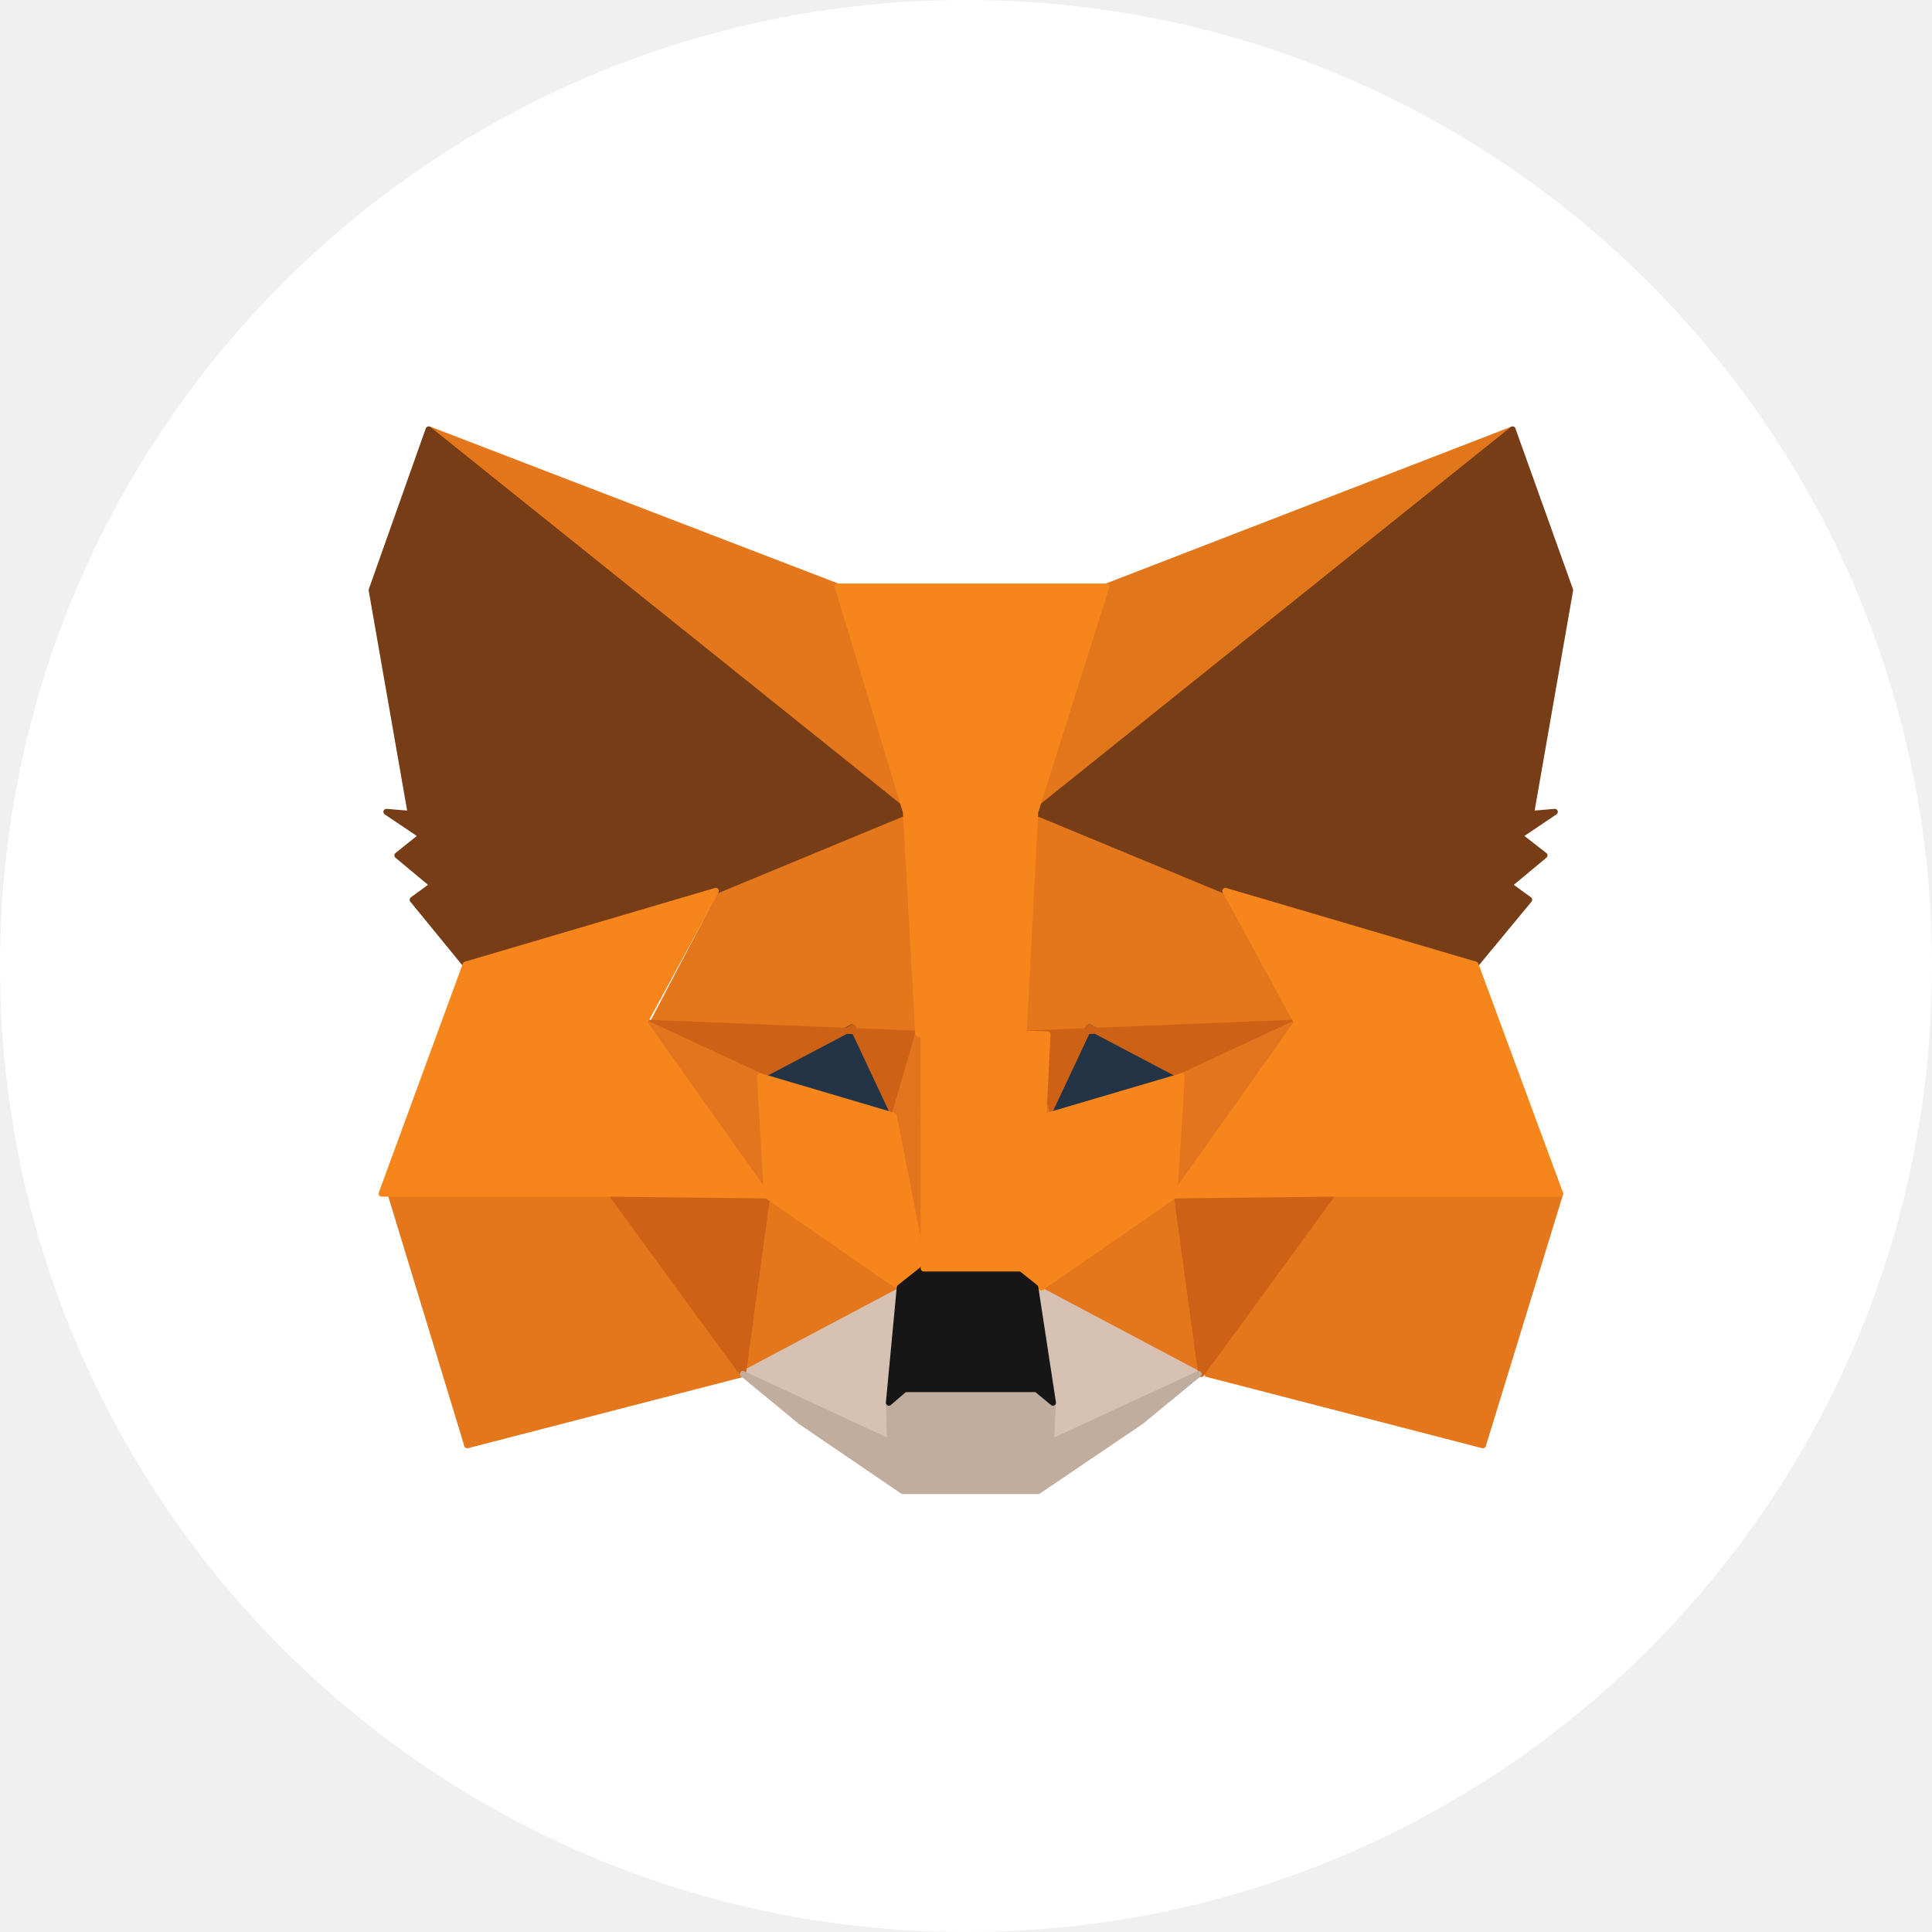
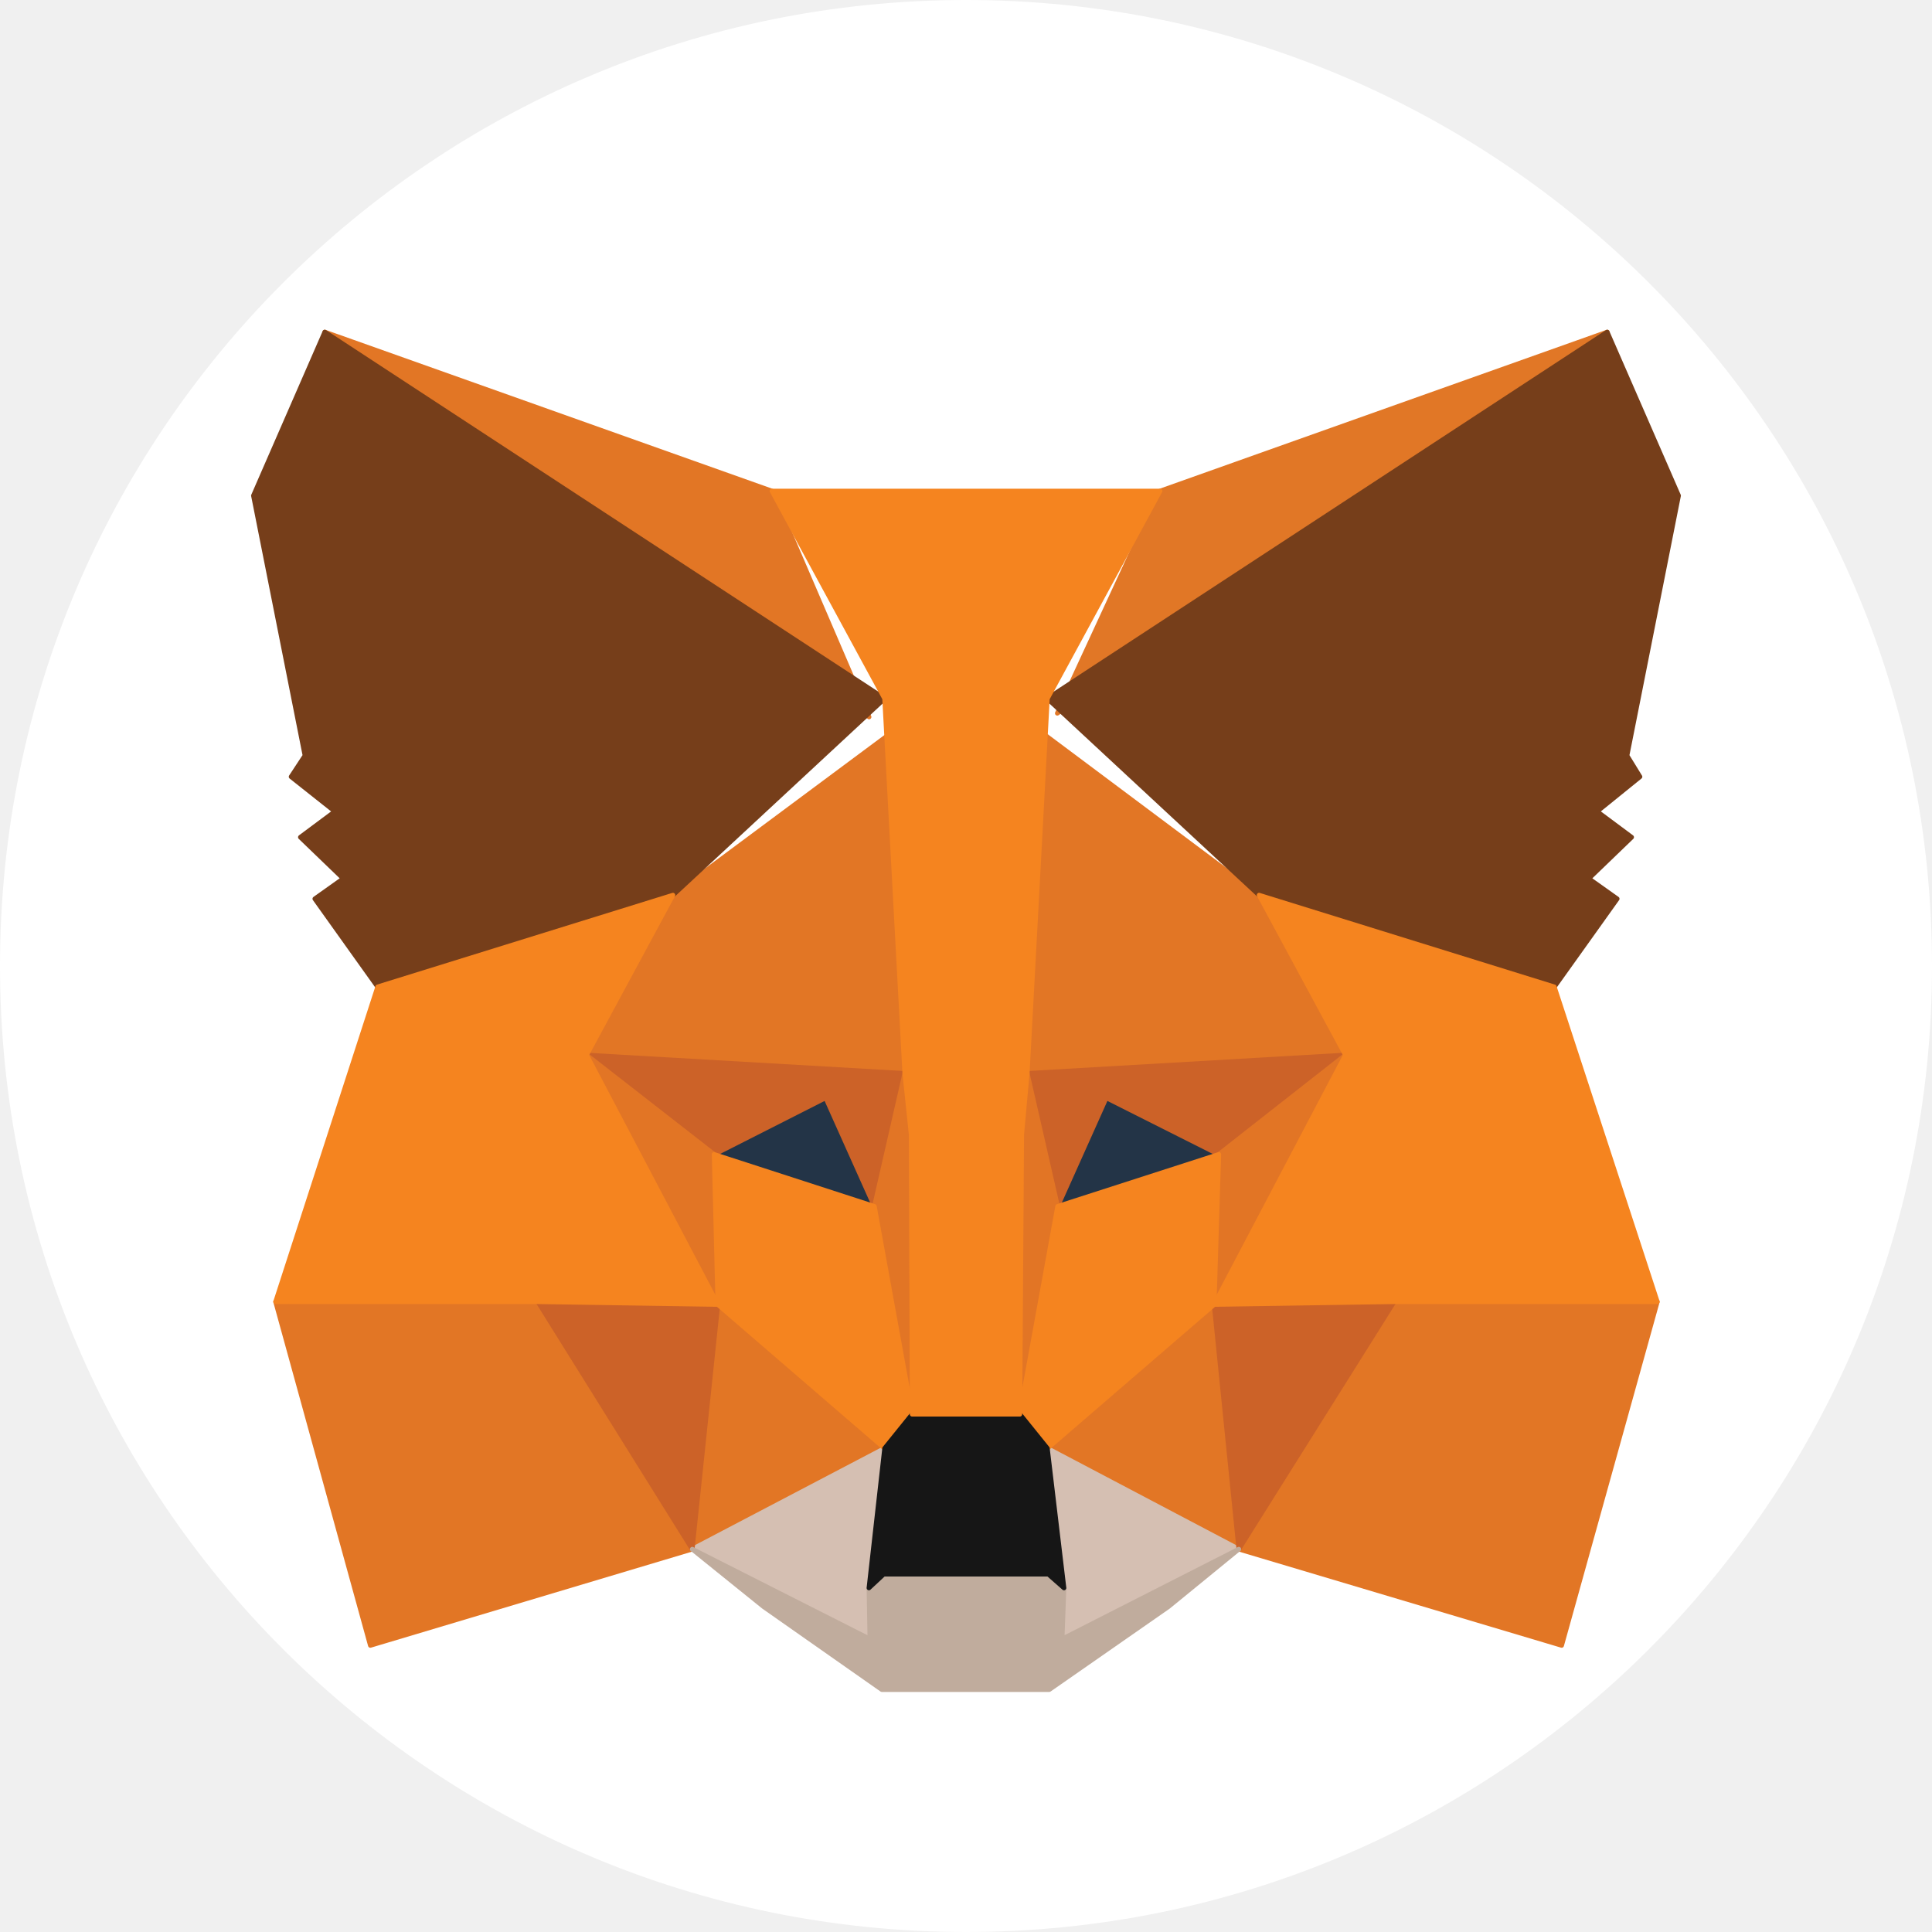
- <svg xmlns="http://www.w3.org/2000/svg" width="32" height="32" viewBox="0 0 32 32" fill="none">
-   <path d="M16 32C24.837 32 32 24.837 32 16C32 7.163 24.837 0 16 0C7.163 0 0 7.163 0 16C0 24.837 7.163 32 16 32Z" fill="white" />
-   <path d="M25.053 7.113L16.955 13.574L18.326 9.715L25.053 7.113Z" fill="#E2761B" stroke="#E2761B" stroke-width="0.1" stroke-linecap="round" stroke-linejoin="round" />
-   <path d="M7.108 7.113L15.154 13.623L13.875 9.715L7.108 7.113Z" fill="#E4761B" stroke="#E4761B" stroke-width="0.1" stroke-linecap="round" stroke-linejoin="round" />
-   <path d="M22.178 19.709L19.995 22.757L24.562 23.938L25.841 19.77L22.178 19.709Z" fill="#E4761B" stroke="#E4761B" stroke-width="0.1" stroke-linecap="round" stroke-linejoin="round" />
-   <path d="M6.469 19.77L7.739 23.938L12.305 22.757L10.122 19.709L6.469 19.77Z" fill="#E4761B" stroke="#E4761B" stroke-width="0.1" stroke-linecap="round" stroke-linejoin="round" />
-   <path d="M11.96 14.755L10.815 16.938L15.342 17.122L15.118 12.226L11.96 14.755Z" fill="#E4761B" stroke="#E4761B" stroke-width="0.1" stroke-linecap="round" stroke-linejoin="round" />
-   <path d="M20.295 14.755L17.097 12.177L16.955 17.122L21.482 16.938L20.295 14.755Z" fill="#E4761B" stroke="#E4761B" stroke-width="0.1" stroke-linecap="round" stroke-linejoin="round" />
-   <path d="M12.305 22.757L15.006 21.325L12.701 19.8L12.305 22.757Z" fill="#E4761B" stroke="#E4761B" stroke-width="0.1" stroke-linecap="round" stroke-linejoin="round" />
-   <path d="M17.146 21.325L19.847 22.757L19.451 19.8L17.146 21.325Z" fill="#E4761B" stroke="#E4761B" stroke-width="0.1" stroke-linecap="round" stroke-linejoin="round" />
-   <path d="M19.847 22.757L17.146 21.325L17.439 23.233L17.409 23.888L19.847 22.757Z" fill="#D7C1B3" stroke="#D7C1B3" stroke-width="0.1" stroke-linecap="round" stroke-linejoin="round" />
-   <path d="M12.305 22.757L14.743 23.888L14.722 23.233L15.006 21.325L12.305 22.757Z" fill="#D7C1B3" stroke="#D7C1B3" stroke-width="0.1" stroke-linecap="round" stroke-linejoin="round" />
-   <path d="M14.803 18.481L12.589 17.825L14.115 17.016L14.803 18.481Z" fill="#233447" stroke="#233447" stroke-width="0.1" stroke-linecap="round" stroke-linejoin="round" />
-   <path d="M17.35 18.481L18.038 17.016L19.573 17.825L17.35 18.481Z" fill="#233447" stroke="#233447" stroke-width="0.1" stroke-linecap="round" stroke-linejoin="round" />
-   <path d="M12.305 22.757L12.72 19.709L10.122 19.77L12.305 22.757Z" fill="#CD6116" stroke="#CD6116" stroke-width="0.1" stroke-linecap="round" stroke-linejoin="round" />
-   <path d="M19.48 19.709L19.896 22.757L22.079 19.77L19.48 19.709Z" fill="#CD6116" stroke="#CD6116" stroke-width="0.1" stroke-linecap="round" stroke-linejoin="round" />
-   <path d="M21.482 16.938L16.955 17.122L17.35 18.48L18.038 17.016L19.574 17.825L21.482 16.938Z" fill="#CD6116" stroke="#CD6116" stroke-width="0.1" stroke-linecap="round" stroke-linejoin="round" />
-   <path d="M12.59 17.825L14.126 17.016L14.813 18.48L15.209 17.122L10.682 16.938L12.59 17.825Z" fill="#CD6116" stroke="#CD6116" stroke-width="0.1" stroke-linecap="round" stroke-linejoin="round" />
-   <path d="M10.682 16.938L12.701 19.8L12.59 17.825L10.682 16.938Z" fill="#E4751F" stroke="#E4751F" stroke-width="0.1" stroke-linecap="round" stroke-linejoin="round" />
-   <path d="M19.573 17.825L19.452 19.8L21.481 16.938L19.573 17.825Z" fill="#E4751F" stroke="#E4751F" stroke-width="0.1" stroke-linecap="round" stroke-linejoin="round" />
-   <path d="M15.209 17.122L14.813 18.48L15.3 21.01L15.463 17.122L15.209 17.122Z" fill="#E4751F" stroke="#E4751F" stroke-width="0.1" stroke-linecap="round" stroke-linejoin="round" />
-   <path d="M16.955 17.122L16.711 17.112L16.853 21.01L17.35 18.48L16.955 17.122Z" fill="#E4751F" stroke="#E4751F" stroke-width="0.1" stroke-linecap="round" stroke-linejoin="round" />
-   <path d="M17.35 18.48L16.852 21.01L17.249 21.325L19.452 19.8L19.573 17.825L17.35 18.48Z" fill="#F6851B" stroke="#F6851B" stroke-width="0.1" stroke-linecap="round" stroke-linejoin="round" />
-   <path d="M12.589 17.825L12.7 19.8L14.903 21.325L15.299 21.01L14.803 18.48L12.589 17.825Z" fill="#F6851B" stroke="#F6851B" stroke-width="0.1" stroke-linecap="round" stroke-linejoin="round" />
-   <path d="M17.409 23.888L17.44 23.233L17.167 23.008H14.984L14.722 23.233L14.743 23.888L12.305 22.757L13.262 23.545L14.954 24.697H17.195L18.897 23.545L19.855 22.757L17.409 23.888Z" fill="#C0AD9E" stroke="#C0AD9E" stroke-width="0.1" stroke-linecap="round" stroke-linejoin="round" />
-   <path d="M17.148 21.325L16.752 21.01H15.3L14.903 21.325L14.723 23.233L14.984 23.008H17.168L17.44 23.233L17.148 21.325Z" fill="#161616" stroke="#161616" stroke-width="0.1" stroke-linecap="round" stroke-linejoin="round" />
-   <path d="M25.358 13.481L26.006 9.774L25.053 7.113L17.146 13.451L20.294 14.755L24.439 15.977L25.328 14.903L24.992 14.658L25.581 14.168L25.164 13.843L25.752 13.447L25.358 13.481Z" fill="#763D16" stroke="#763D16" stroke-width="0.1" stroke-linecap="round" stroke-linejoin="round" />
-   <path d="M6.156 9.774L6.804 13.481L6.4 13.447L6.988 13.843L6.582 14.168L7.17 14.658L6.835 14.903L7.713 15.977L11.857 14.755L15.005 13.451L7.099 7.113L6.156 9.774Z" fill="#763D16" stroke="#763D16" stroke-width="0.1" stroke-linecap="round" stroke-linejoin="round" />
-   <path d="M24.439 15.977L20.295 14.755L21.482 16.938L19.453 19.8L22.078 19.77H25.841L24.439 15.977Z" fill="#F6851B" stroke="#F6851B" stroke-width="0.1" stroke-linecap="round" stroke-linejoin="round" />
-   <path d="M11.857 14.755L7.713 15.977L6.321 19.77H10.074L12.7 19.8L10.671 16.938L11.857 14.755Z" fill="#F6851B" stroke="#F6851B" stroke-width="0.1" stroke-linecap="round" stroke-linejoin="round" />
-   <path d="M16.955 17.122L17.146 13.451L18.326 9.715H13.875L15.005 13.451L15.209 17.122L15.299 17.132L15.3 21.01L16.752 21.01L17.158 21.01L17.35 17.132L16.955 17.122Z" fill="#F6851B" stroke="#F6851B" stroke-width="0.1" stroke-linecap="round" stroke-linejoin="round" />
+ <svg xmlns="http://www.w3.org/2000/svg" width="100" height="100" viewBox="0 0 100 100" fill="none">
+   <circle cx="50" cy="50" r="50" fill="#FFFFFF" />
+   <path d="M83.188 17.186L54.726 36.919L60.044 25.416L83.188 17.186Z" fill="#E17726" stroke="#E17726" stroke-width="0.24" stroke-linecap="round" stroke-linejoin="round" />
+   <path d="M16.811 17.186L44.983 37.11L39.955 25.416L16.811 17.186Z" fill="#E27625" stroke="#E27625" stroke-width="0.24" stroke-linecap="round" stroke-linejoin="round" />
+   <path d="M72.16 67.092L64.121 80.184L80.831 85.167L85.783 67.378L72.16 67.092Z" fill="#E27625" stroke="#E27625" stroke-width="0.24" stroke-linecap="round" stroke-linejoin="round" />
+   <path d="M14.265 67.378L19.169 85.167L35.831 80.184L27.841 67.092L14.265 67.378Z" fill="#E27625" stroke="#E27625" stroke-width="0.24" stroke-linecap="round" stroke-linejoin="round" />
+   <path d="M34.83 46.333L30.361 54.607L46.83 55.558L46.217 37.868L34.83 46.333Z" fill="#E27625" stroke="#E27625" stroke-width="0.24" stroke-linecap="round" stroke-linejoin="round" />
+   <path d="M65.17 46.332L53.596 37.678L53.17 55.558L69.639 54.607L65.17 46.332Z" fill="#E27625" stroke="#E27625" stroke-width="0.24" stroke-linecap="round" stroke-linejoin="round" />
+   <path d="M35.83 80.184L45.787 74.966L37.154 67.521L35.83 80.184Z" fill="#E27625" stroke="#E27625" stroke-width="0.24" stroke-linecap="round" stroke-linejoin="round" />
+   <path d="M54.212 74.966L64.121 80.184L62.846 67.521L54.212 74.966Z" fill="#E27625" stroke="#E27625" stroke-width="0.24" stroke-linecap="round" stroke-linejoin="round" />
+   <path d="M64.121 80.184L54.212 74.966L55.072 82.192L54.976 84.836L64.121 80.184Z" fill="#D5BFB2" stroke="#D5BFB2" stroke-width="0.24" stroke-linecap="round" stroke-linejoin="round" />
+   <path d="M35.831 80.184L45.024 84.836L44.976 82.192L45.787 74.966L35.831 80.184Z" fill="#D5BFB2" stroke="#D5BFB2" stroke-width="0.24" stroke-linecap="round" stroke-linejoin="round" />
+   <path d="M45.259 62.442L36.963 59.75L42.739 56.821L45.259 62.442Z" fill="#233447" stroke="#233447" stroke-width="0.24" stroke-linecap="round" stroke-linejoin="round" />
+   <path d="M54.742 62.442L57.261 56.821L63.085 59.75L54.742 62.442Z" fill="#233447" stroke="#233447" stroke-width="0.24" stroke-linecap="round" stroke-linejoin="round" />
+   <path d="M35.83 80.184L37.202 67.092L27.84 67.378L35.83 80.184Z" fill="#CC6228" stroke="#CC6228" stroke-width="0.24" stroke-linecap="round" stroke-linejoin="round" />
+   <path d="M62.798 67.092L64.121 80.184L72.16 67.378L62.798 67.092Z" fill="#CC6228" stroke="#CC6228" stroke-width="0.24" stroke-linecap="round" stroke-linejoin="round" />
+   <path d="M69.639 54.607L53.17 55.559L54.742 62.442L57.261 56.821L63.085 59.751L69.639 54.607Z" fill="#CC6228" stroke="#CC6228" stroke-width="0.24" stroke-linecap="round" stroke-linejoin="round" />
+   <path d="M36.963 59.751L42.739 56.821L45.258 62.442L46.83 55.559L30.361 54.607L36.963 59.751Z" fill="#CC6228" stroke="#CC6228" stroke-width="0.24" stroke-linecap="round" stroke-linejoin="round" />
+   <path d="M30.361 54.607L37.155 67.521L36.963 59.751L30.361 54.607Z" fill="#E27525" stroke="#E27525" stroke-width="0.24" stroke-linecap="round" stroke-linejoin="round" />
+   <path d="M63.085 59.751L62.846 67.521L69.64 54.607L63.085 59.751Z" fill="#E27525" stroke="#E27525" stroke-width="0.24" stroke-linecap="round" stroke-linejoin="round" />
+   <path d="M46.83 55.559L45.258 62.442L47.213 73.2L47.688 58.68L46.83 55.559Z" fill="#E27525" stroke="#E27525" stroke-width="0.24" stroke-linecap="round" stroke-linejoin="round" />
+   <path d="M53.17 55.559L52.36 58.632L52.788 73.2L54.742 62.442L53.17 55.559Z" fill="#E27525" stroke="#E27525" stroke-width="0.24" stroke-linecap="round" stroke-linejoin="round" />
+   <path d="M54.743 62.442L52.788 73.2L54.213 74.966L62.846 67.521L63.085 59.751L54.743 62.442Z" fill="#F5841F" stroke="#F5841F" stroke-width="0.24" stroke-linecap="round" stroke-linejoin="round" />
+   <path d="M36.963 59.751L37.155 67.521L45.788 74.966L47.213 73.2L45.258 62.442L36.963 59.751Z" fill="#F5841F" stroke="#F5841F" stroke-width="0.24" stroke-linecap="round" stroke-linejoin="round" />
+   <path d="M54.976 84.836L55.072 82.192L54.26 81.479H45.74L44.976 82.192L45.024 84.836L35.831 80.184L39.524 83.162L45.644 87.455H54.309L60.475 83.162L64.121 80.184L54.976 84.836Z" fill="#C0AC9D" stroke="#C0AC9D" stroke-width="0.24" stroke-linecap="round" stroke-linejoin="round" />
+   <path d="M54.212 74.966L52.788 73.2H47.213L45.788 74.966L44.976 82.192L45.74 81.479H54.261L55.072 82.192L54.212 74.966Z" fill="#161616" stroke="#161616" stroke-width="0.24" stroke-linecap="round" stroke-linejoin="round" />
+   <path d="M84.214 39.11L86.883 25.654L83.189 17.186L54.213 36.156L65.17 46.332L80.452 51.08L83.706 46.522L82.232 45.475L84.454 43.334L82.664 42.002L84.886 40.204L84.214 39.11Z" fill="#763E1A" stroke="#763E1A" stroke-width="0.24" stroke-linecap="round" stroke-linejoin="round" />
+   <path d="M13.117 25.654L15.786 39.11L15.067 40.204L17.336 42.002L15.547 43.334L17.769 45.475L16.295 46.522L19.548 51.08L34.83 46.332L45.788 36.156L16.811 17.186L13.117 25.654Z" fill="#763E1A" stroke="#763E1A" stroke-width="0.24" stroke-linecap="round" stroke-linejoin="round" />
+   <path d="M80.452 51.079L65.171 46.332L69.64 54.607L62.846 67.52L72.16 67.377H85.783L80.452 51.079Z" fill="#F5841F" stroke="#F5841F" stroke-width="0.24" stroke-linecap="round" stroke-linejoin="round" />
+   <path d="M34.829 46.332L19.548 51.079L14.265 67.377H27.841L37.155 67.52L30.361 54.607L34.829 46.332Z" fill="#F5841F" stroke="#F5841F" stroke-width="0.24" stroke-linecap="round" stroke-linejoin="round" />
+   <path d="M53.17 55.558L54.213 36.156L60.044 25.416H39.957L45.787 36.156L46.831 55.558L47.163 58.727L47.211 73.2L52.788 73.2L52.884 58.727L53.17 55.558Z" fill="#F5841F" stroke="#F5841F" stroke-width="0.24" stroke-linecap="round" stroke-linejoin="round" />
</svg>
